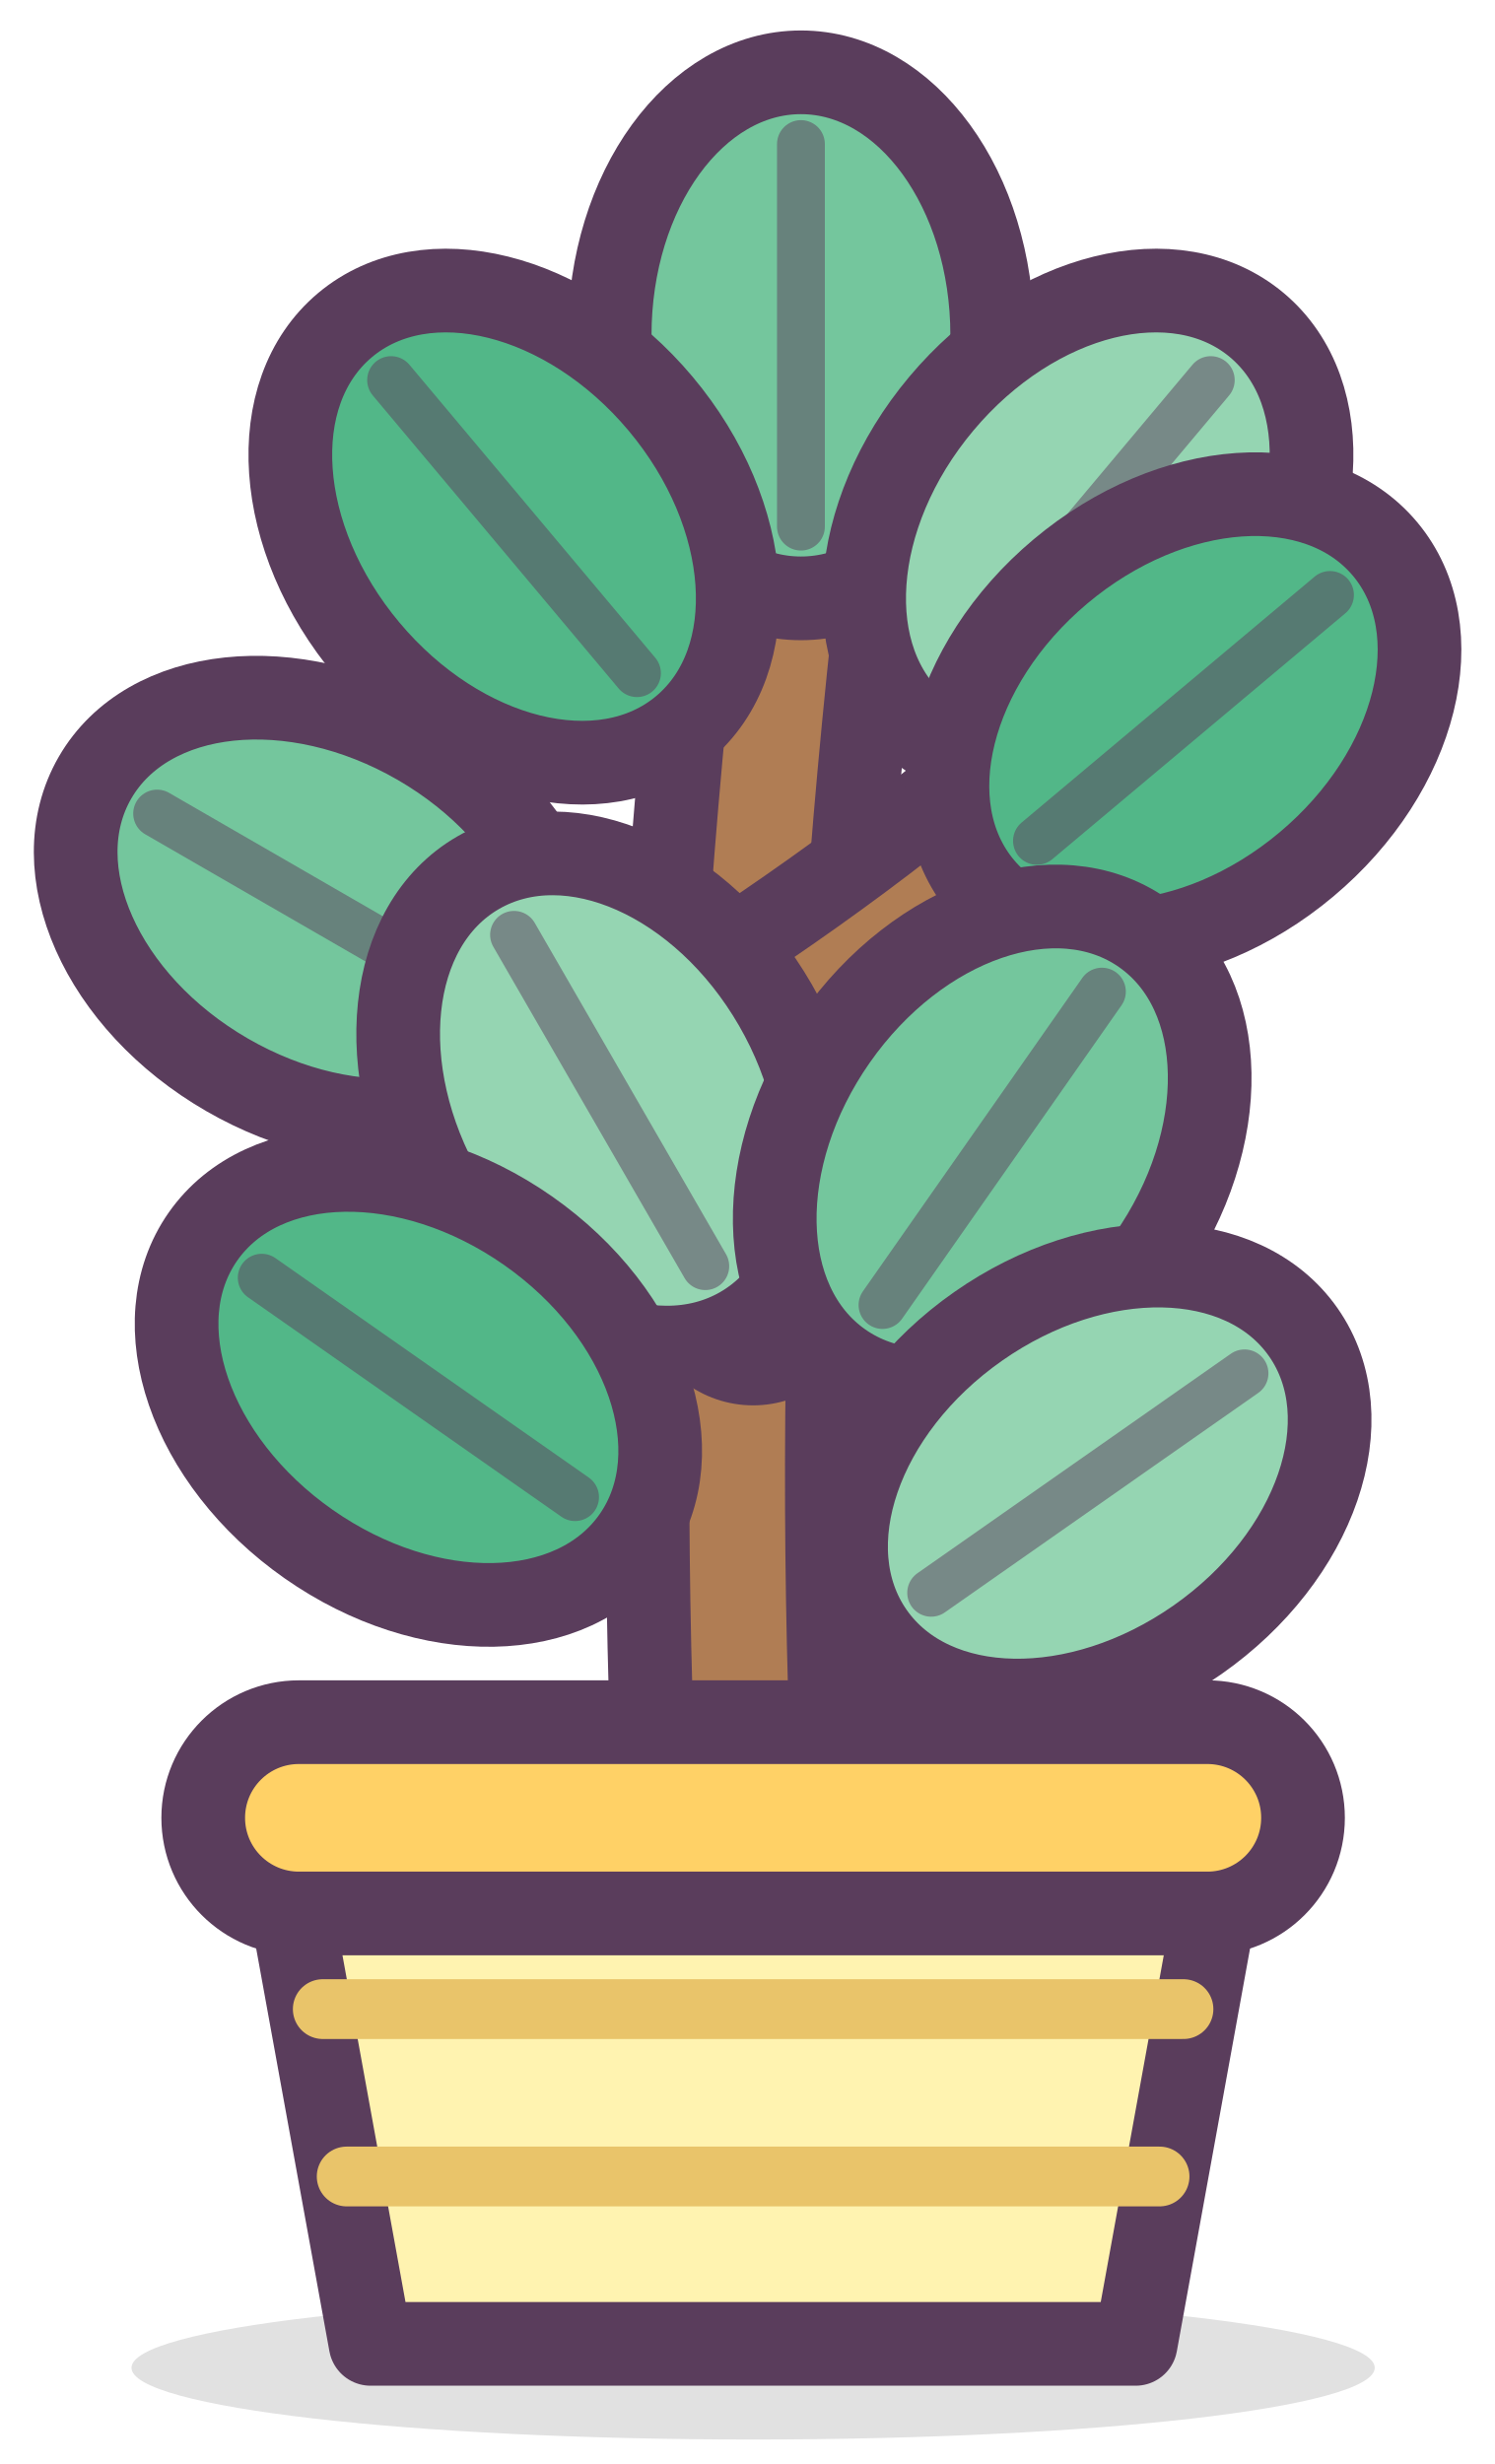
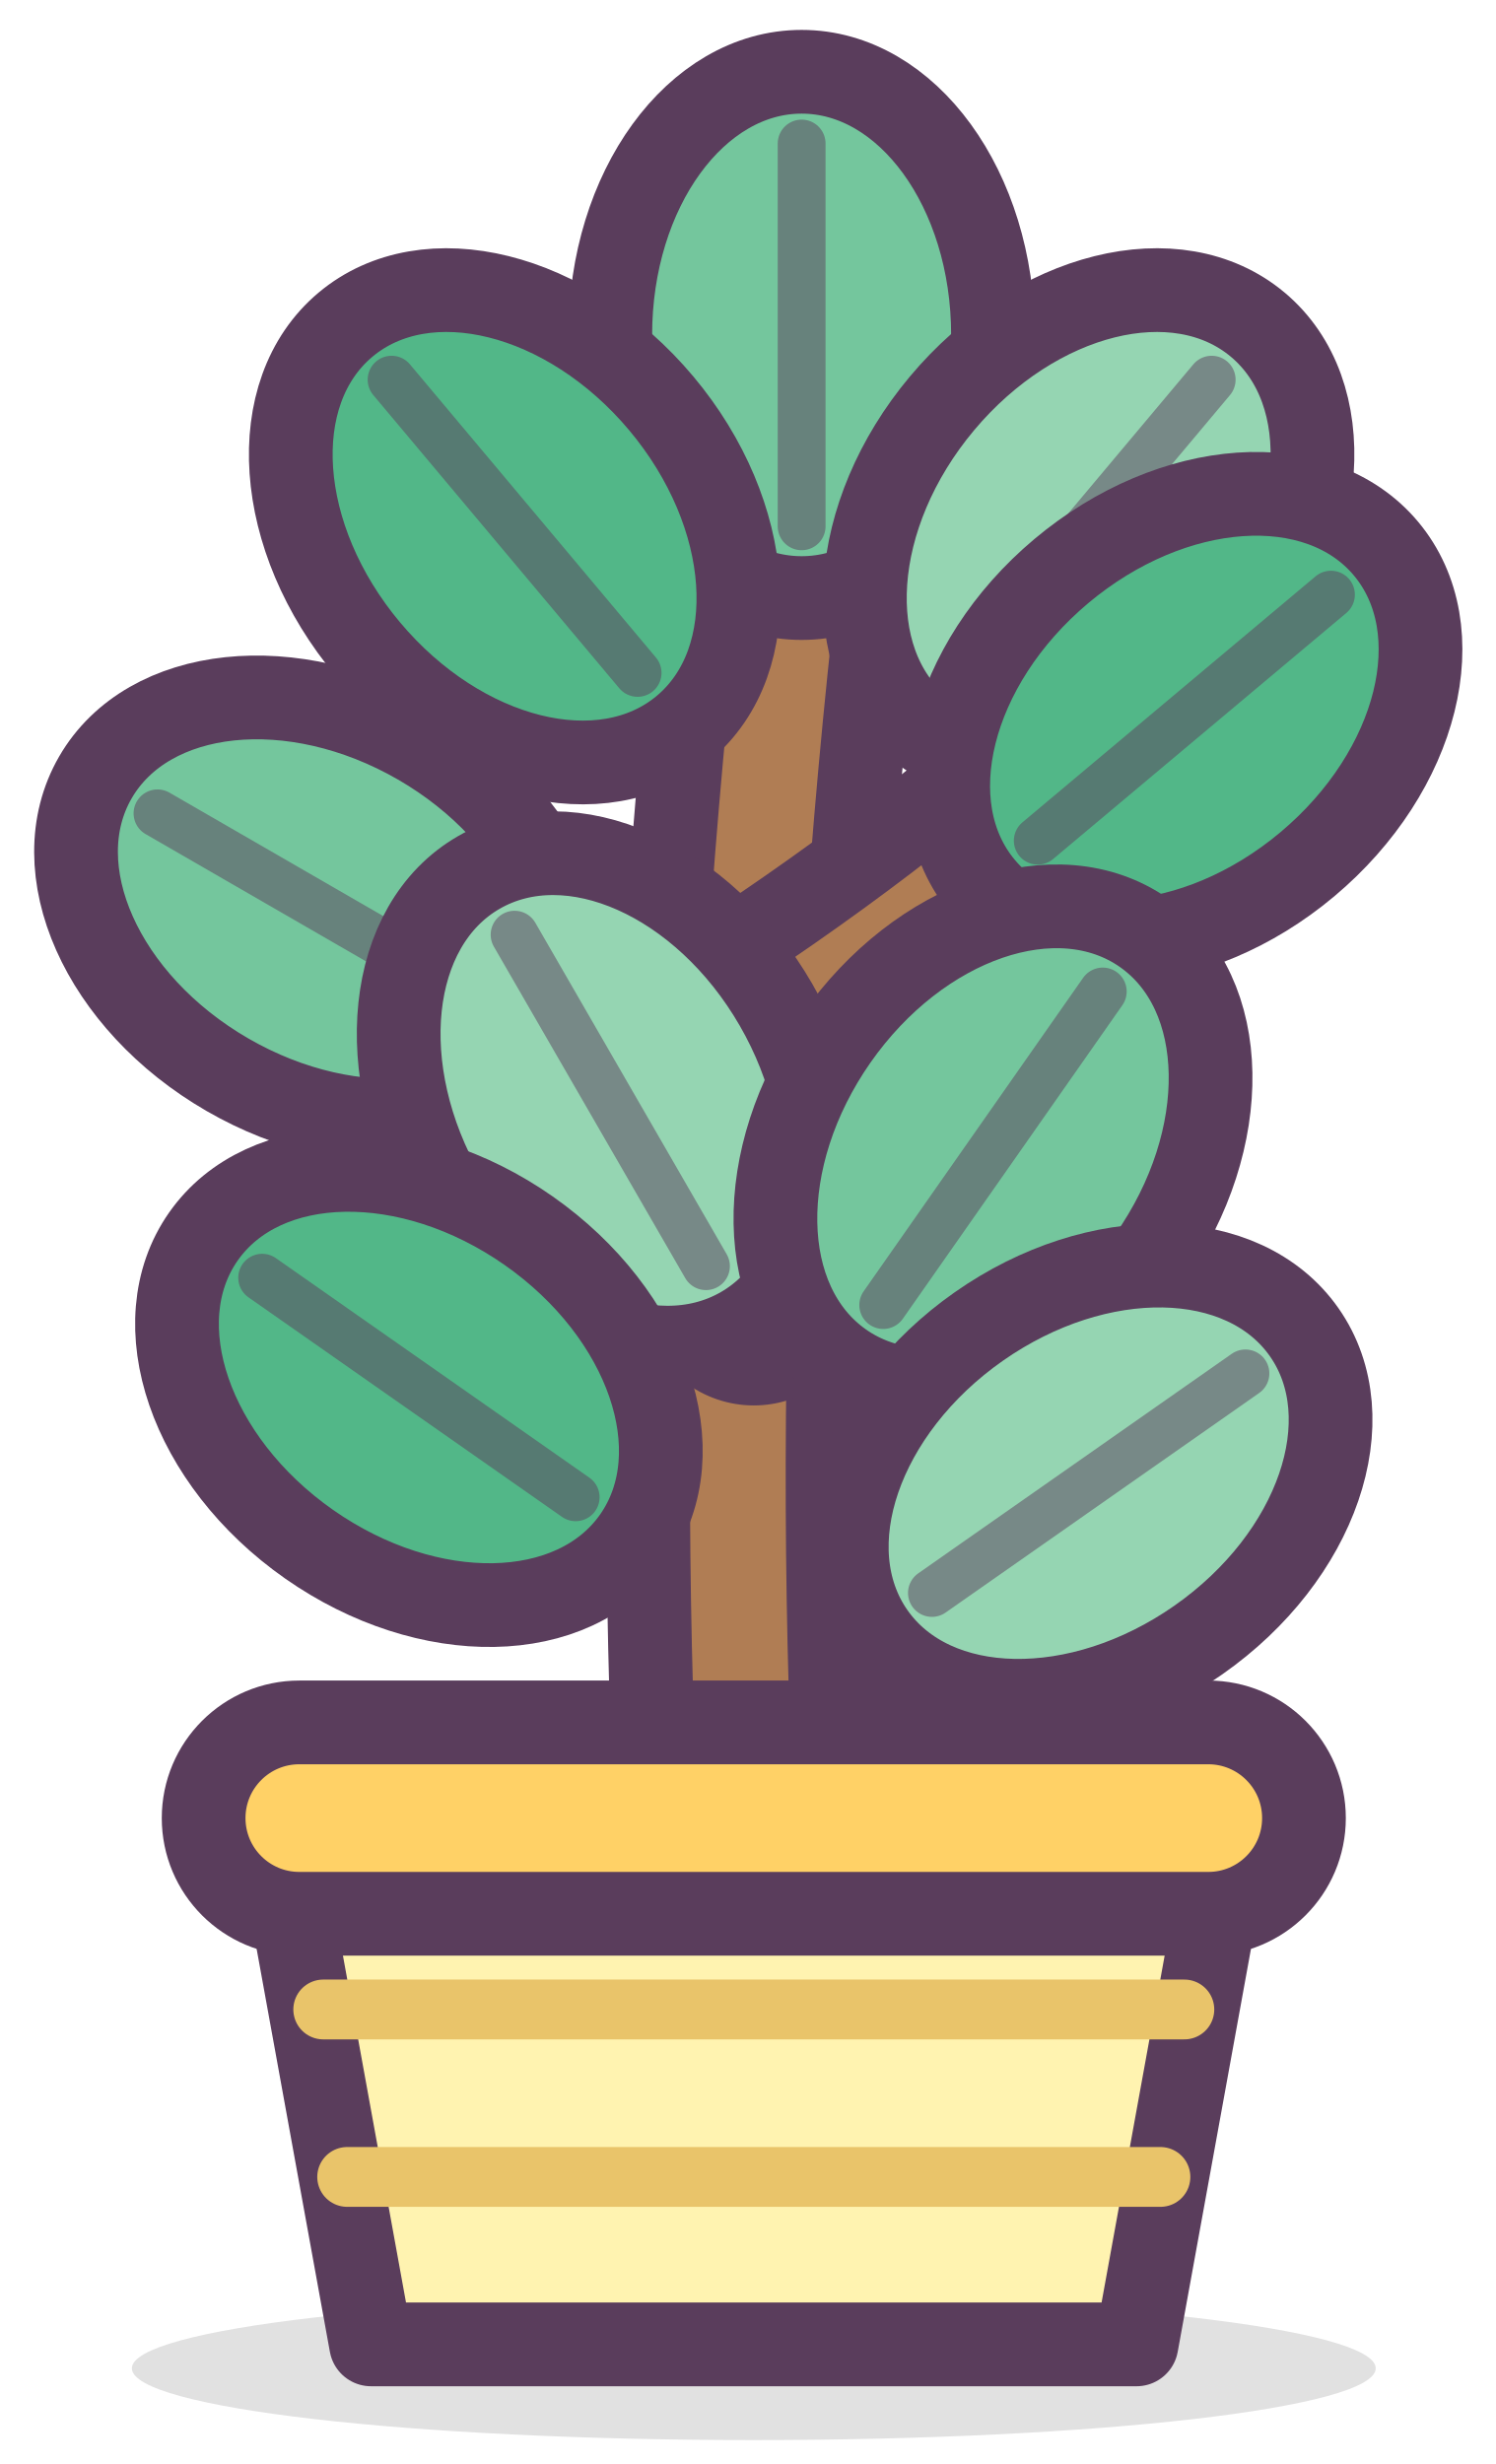
- <svg xmlns="http://www.w3.org/2000/svg" viewBox="18.5 -2 62.5 103" width="106.2" height="175.1">
+ <svg xmlns="http://www.w3.org/2000/svg" viewBox="18.5 -2 62.5 103" width="118.8" height="195.7">
  <ellipse cx="50" cy="97" rx="26" ry="3" fill="#000" opacity=".12" />
  <path d="M50 80 Q48 50 52 18" fill="none" stroke="#5a3d5c" stroke-width="11" stroke-linecap="round" stroke-linejoin="round" />
  <path d="M50 80 Q48 50 52 18" fill="none" stroke="#b07d54" stroke-width="4" stroke-linecap="round" stroke-linejoin="round" />
  <path d="M50 52 Q40 46 34 40" fill="none" stroke="#5a3d5c" stroke-width="9.5" stroke-linecap="round" stroke-linejoin="round" />
  <path d="M50 52 Q40 46 34 40" fill="none" stroke="#b07d54" stroke-width="2.5" stroke-linecap="round" stroke-linejoin="round" />
  <path d="M51 40 Q60 34 66 28" fill="none" stroke="#5a3d5c" stroke-width="9.5" stroke-linecap="round" stroke-linejoin="round" />
  <path d="M51 40 Q60 34 66 28" fill="none" stroke="#b07d54" stroke-width="2.5" stroke-linecap="round" stroke-linejoin="round" />
  <ellipse cx="52" cy="12" rx="8" ry="11" fill="#74c69d" stroke="#5a3d5c" stroke-width="3.5" stroke-linejoin="round" stroke-linecap="round" transform="rotate(0 52 12)" />
  <path d="M52 4 V20" fill="none" stroke="#5a3d5c" stroke-width="2" stroke-linecap="round" stroke-linejoin="round" opacity="0.5" transform="rotate(0 52 12)" />
  <ellipse cx="40" cy="20" rx="8" ry="11" fill="#52b788" stroke="#5a3d5c" stroke-width="3.5" stroke-linejoin="round" stroke-linecap="round" transform="rotate(-40 40 20)" />
  <path d="M40 12 V28" fill="none" stroke="#5a3d5c" stroke-width="2" stroke-linecap="round" stroke-linejoin="round" opacity="0.5" transform="rotate(-40 40 20)" />
  <ellipse cx="64" cy="20" rx="8" ry="11" fill="#95d5b2" stroke="#5a3d5c" stroke-width="3.5" stroke-linejoin="round" stroke-linecap="round" transform="rotate(40 64 20)" />
  <path d="M64 12 V28" fill="none" stroke="#5a3d5c" stroke-width="2" stroke-linecap="round" stroke-linejoin="round" opacity="0.5" transform="rotate(40 64 20)" />
  <ellipse cx="32" cy="36" rx="8" ry="11" fill="#74c69d" stroke="#5a3d5c" stroke-width="3.5" stroke-linejoin="round" stroke-linecap="round" transform="rotate(-60 32 36)" />
  <path d="M32 28 V44" fill="none" stroke="#5a3d5c" stroke-width="2" stroke-linecap="round" stroke-linejoin="round" opacity="0.5" transform="rotate(-60 32 36)" />
  <ellipse cx="68" cy="28" rx="8" ry="11" fill="#52b788" stroke="#5a3d5c" stroke-width="3.5" stroke-linejoin="round" stroke-linecap="round" transform="rotate(50 68 28)" />
  <path d="M68 20 V36" fill="none" stroke="#5a3d5c" stroke-width="2" stroke-linecap="round" stroke-linejoin="round" opacity="0.5" transform="rotate(50 68 28)" />
  <ellipse cx="44" cy="44" rx="8" ry="11" fill="#95d5b2" stroke="#5a3d5c" stroke-width="3.5" stroke-linejoin="round" stroke-linecap="round" transform="rotate(-30 44 44)" />
  <path d="M44 36 V52" fill="none" stroke="#5a3d5c" stroke-width="2" stroke-linecap="round" stroke-linejoin="round" opacity="0.5" transform="rotate(-30 44 44)" />
  <ellipse cx="60" cy="46" rx="8" ry="11" fill="#74c69d" stroke="#5a3d5c" stroke-width="3.5" stroke-linejoin="round" stroke-linecap="round" transform="rotate(35 60 46)" />
  <path d="M60 38 V54" fill="none" stroke="#5a3d5c" stroke-width="2" stroke-linecap="round" stroke-linejoin="round" opacity="0.5" transform="rotate(35 60 46)" />
  <ellipse cx="36" cy="56" rx="8" ry="11" fill="#52b788" stroke="#5a3d5c" stroke-width="3.5" stroke-linejoin="round" stroke-linecap="round" transform="rotate(-55 36 56)" />
  <path d="M36 48 V64" fill="none" stroke="#5a3d5c" stroke-width="2" stroke-linecap="round" stroke-linejoin="round" opacity="0.5" transform="rotate(-55 36 56)" />
  <ellipse cx="64" cy="60" rx="8" ry="11" fill="#95d5b2" stroke="#5a3d5c" stroke-width="3.5" stroke-linejoin="round" stroke-linecap="round" transform="rotate(55 64 60)" />
  <path d="M64 52 V68" fill="none" stroke="#5a3d5c" stroke-width="2" stroke-linecap="round" stroke-linejoin="round" opacity="0.5" transform="rotate(55 64 60)" />
  <path d="M30 74 H70 L66 96 H34 Z" fill="#fff3b0" stroke="#5a3d5c" stroke-width="3.5" stroke-linejoin="round" stroke-linecap="round" />
  <path d="M32 82 H68 M33 89 H67" fill="none" stroke="#e9c46a" stroke-width="2.5" stroke-linecap="round" stroke-linejoin="round" />
  <rect x="27" y="70" width="46" height="8" rx="4" fill="#ffd166" stroke="#5a3d5c" stroke-width="3.5" stroke-linejoin="round" stroke-linecap="round" />
</svg>
